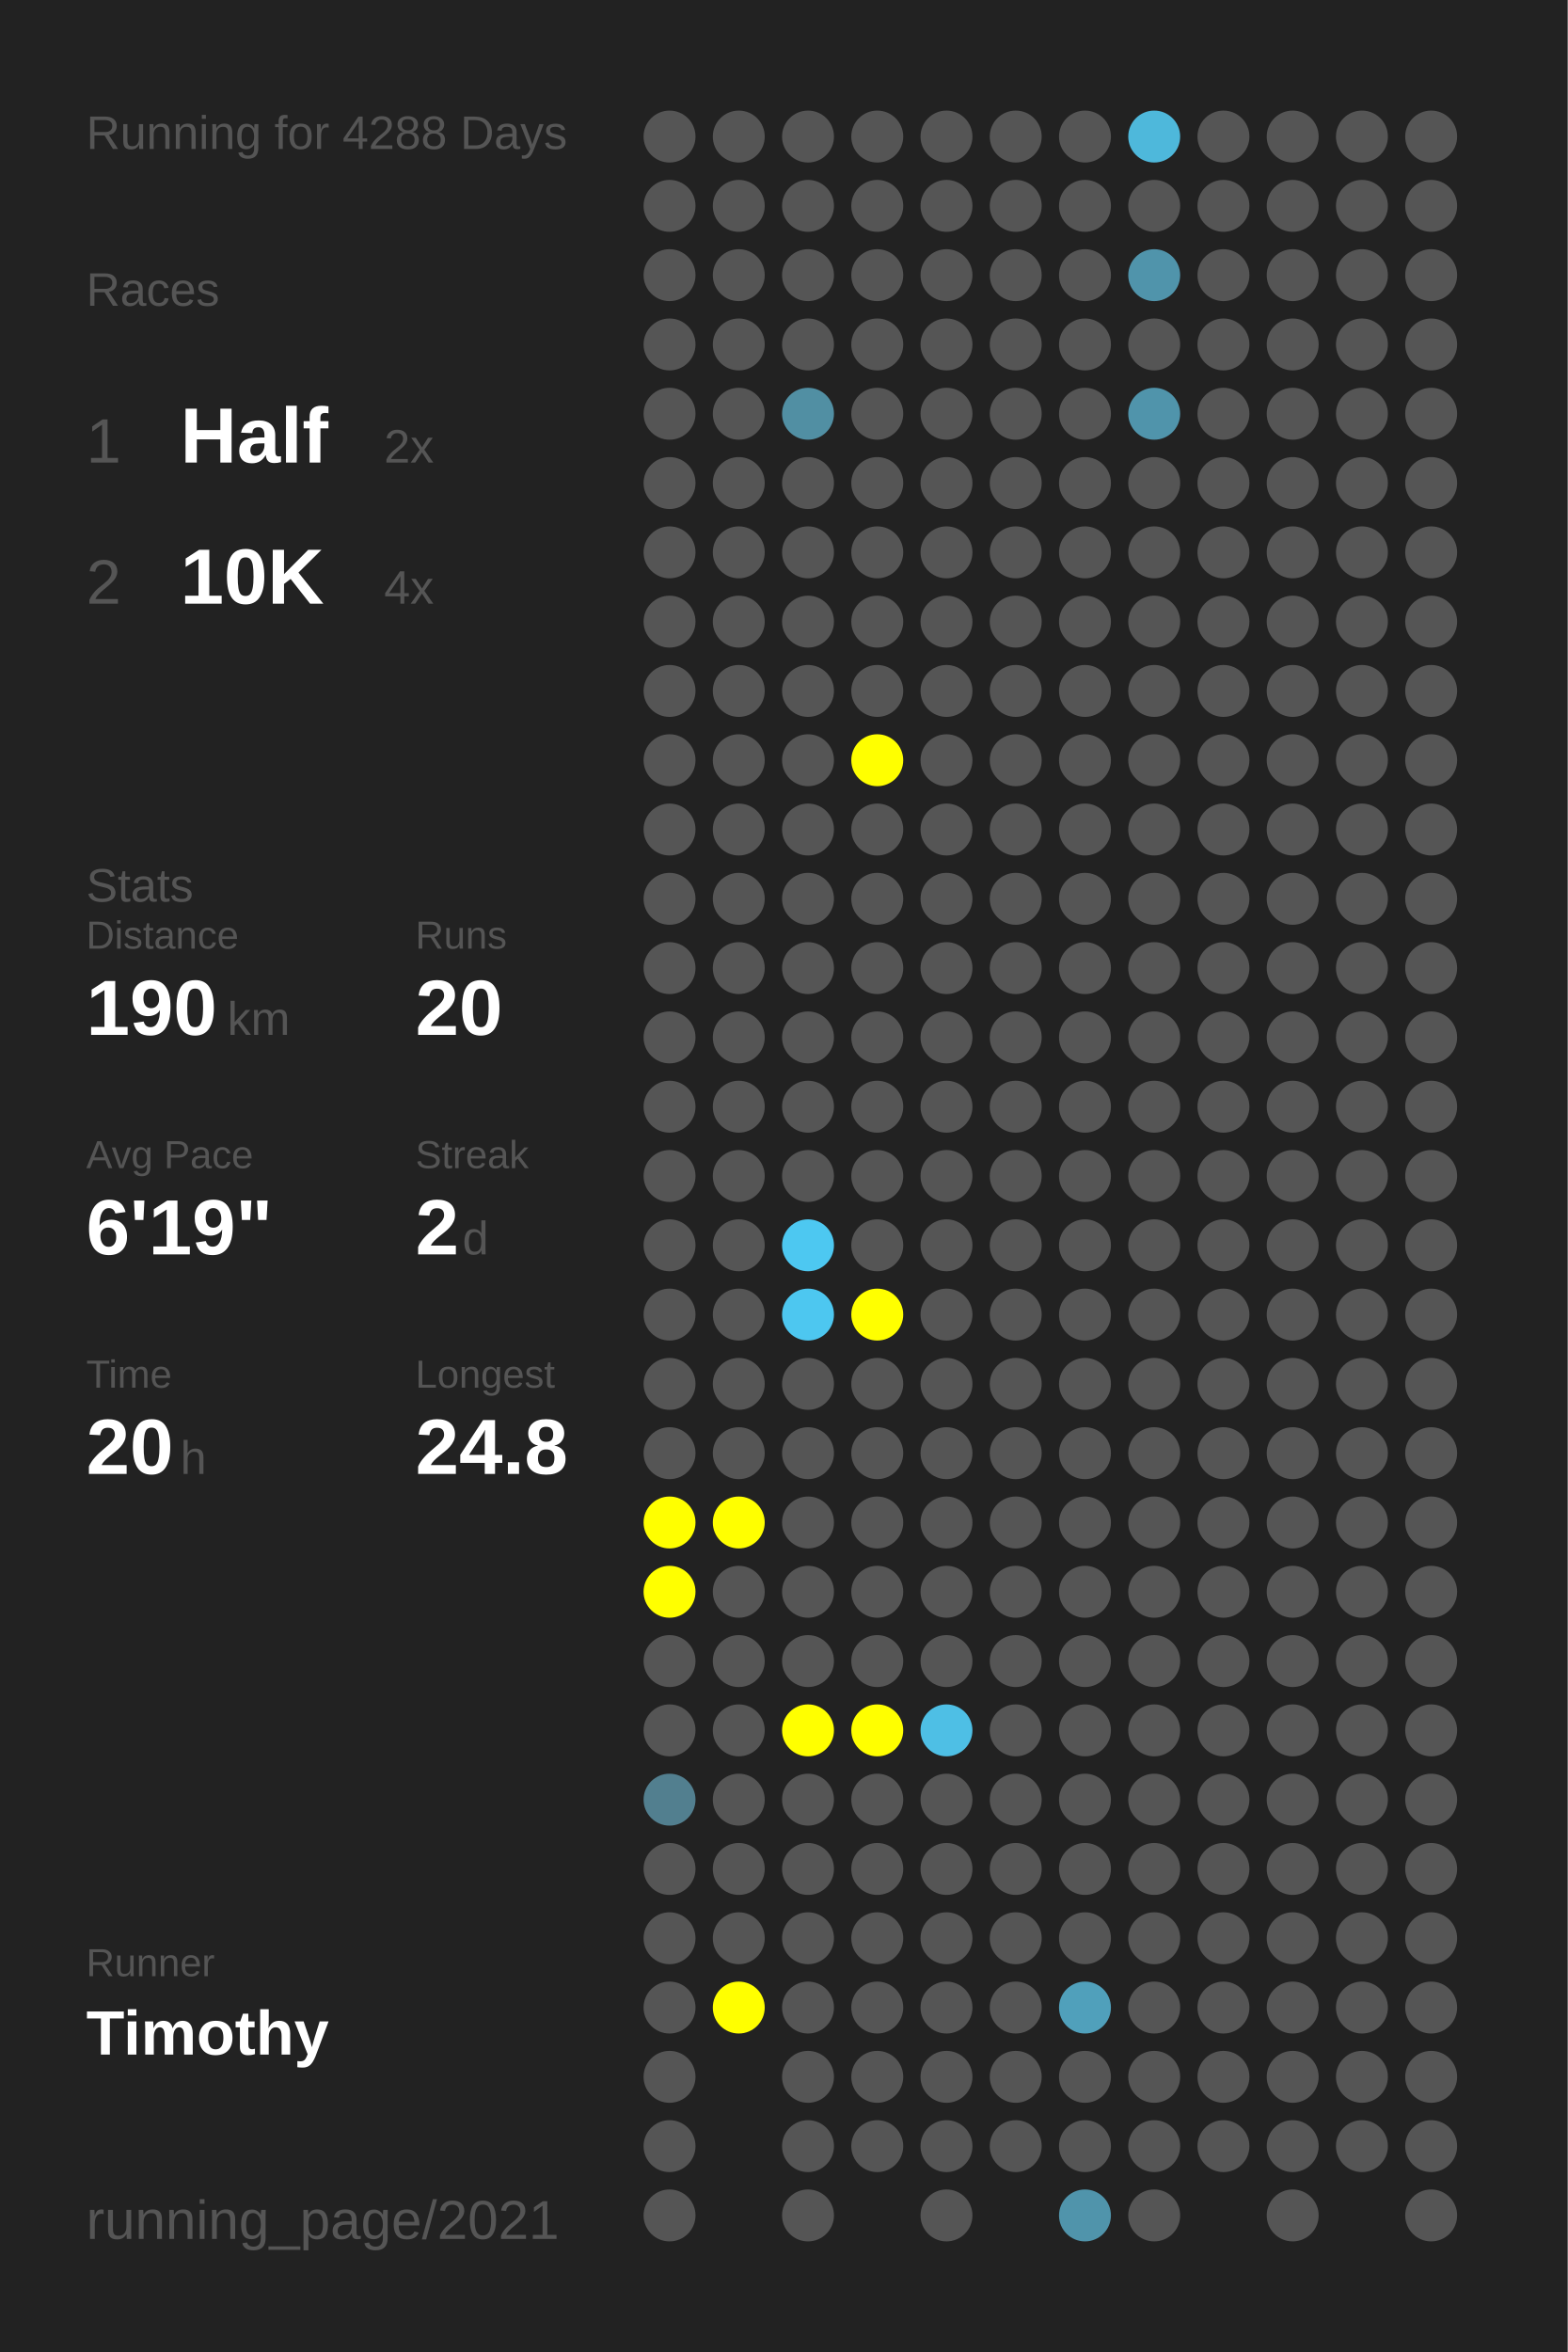
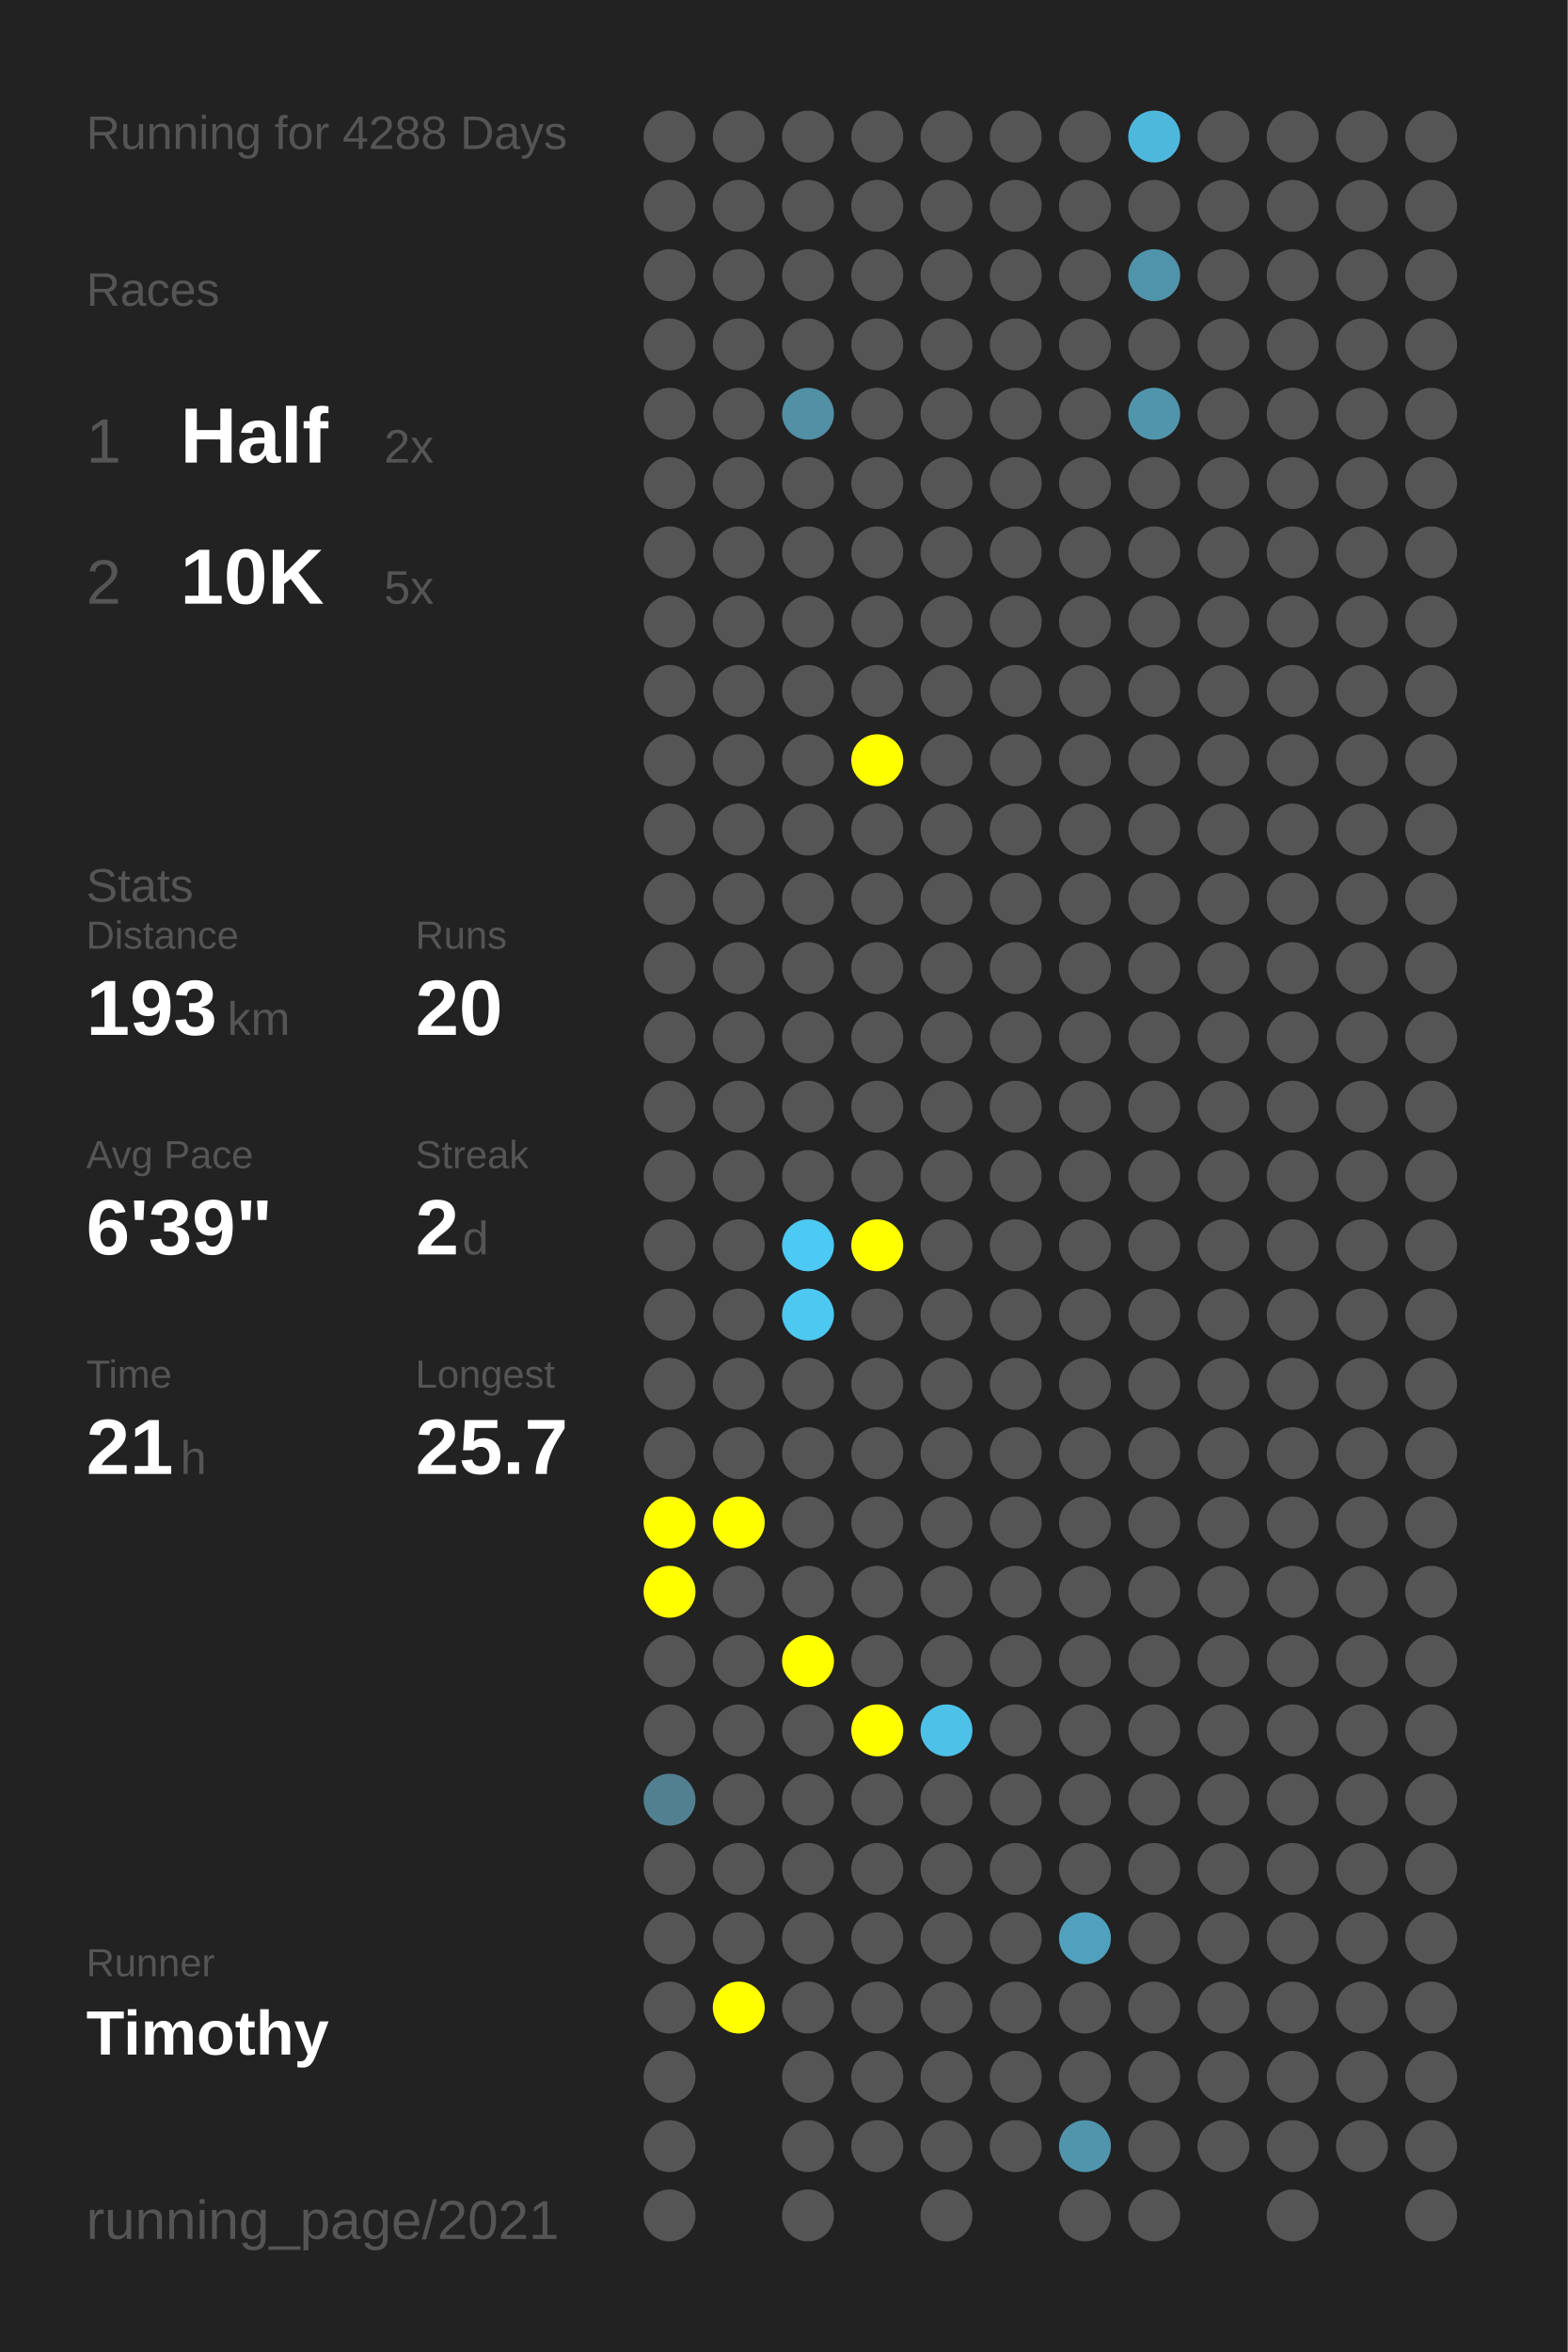
<svg xmlns="http://www.w3.org/2000/svg" baseProfile="full" height="300mm" version="1.1" viewBox="0,0,200,300" width="200mm">
  <defs />
  <rect fill="#222222" height="300" width="200" x="0" y="0" />
  <text fill="#555555" style="font-size:6px; font-family:Arial;" x="11" y="19">Running for 4288 Days</text>
  <text fill="#555555" style="font-size:6px; font-family:Arial;" x="11" y="39">Races</text>
  <text fill="#555555" style="font-size:8px; font-family:Arial;" x="11" y="59">1</text>
  <text fill="#FFFFFF" style="font-size:10px; font-family:Arial; font-weight:bold;" x="23" y="59">Half</text>
  <text fill="#555555" style="font-size:6px; font-family:Arial;" x="49" y="59">2x</text>
  <text fill="#555555" style="font-size:8px; font-family:Arial;" x="11" y="77">2</text>
  <text fill="#FFFFFF" style="font-size:10px; font-family:Arial; font-weight:bold;" x="23" y="77">10K</text>
-   <text fill="#555555" style="font-size:6px; font-family:Arial;" x="49" y="77">4x</text>
+   <text fill="#555555" style="font-size:6px; font-family:Arial;" x="49" y="77">5x</text>
  <text fill="#555555" style="font-size:6px; font-family:Arial;" x="11" y="115">Stats</text>
  <text fill="#555555" style="font-size:5px; font-family:Arial;" x="11" y="121">Distance</text>
-   <text fill="#FFFFFF" style="font-size:10px; font-family:Arial; font-weight:bold;" x="11" y="132">190</text>
+   <text fill="#FFFFFF" style="font-size:10px; font-family:Arial; font-weight:bold;" x="11" y="132">193</text>
  <text fill="#555555" style="font-size:6px; font-family:Arial;" x="29" y="132">km</text>
  <text fill="#555555" style="font-size:5px; font-family:Arial;" x="53" y="121">Runs</text>
  <text fill="#FFFFFF" style="font-size:10px; font-family:Arial; font-weight:bold;" x="53" y="132">20</text>
  <text fill="#555555" style="font-size:5px; font-family:Arial;" x="11" y="149">Avg Pace</text>
-   <text fill="#FFFFFF" style="font-size:10px; font-family:Arial; font-weight:bold;" x="11" y="160">6'19"</text>
+   <text fill="#FFFFFF" style="font-size:10px; font-family:Arial; font-weight:bold;" x="11" y="160">6'39"</text>
  <text fill="#555555" style="font-size:5px; font-family:Arial;" x="53" y="149">Streak</text>
  <text fill="#FFFFFF" style="font-size:10px; font-family:Arial; font-weight:bold;" x="53" y="160">2</text>
  <text fill="#555555" style="font-size:6px; font-family:Arial;" x="59" y="160">d</text>
  <text fill="#555555" style="font-size:5px; font-family:Arial;" x="11" y="177">Time</text>
-   <text fill="#FFFFFF" style="font-size:10px; font-family:Arial; font-weight:bold;" x="11" y="188">20</text>
+   <text fill="#FFFFFF" style="font-size:10px; font-family:Arial; font-weight:bold;" x="11" y="188">21</text>
  <text fill="#555555" style="font-size:6px; font-family:Arial;" x="23" y="188">h</text>
  <text fill="#555555" style="font-size:5px; font-family:Arial;" x="53" y="177">Longest</text>
-   <text fill="#FFFFFF" style="font-size:10px; font-family:Arial; font-weight:bold;" x="53" y="188">24.8</text>
+   <text fill="#FFFFFF" style="font-size:10px; font-family:Arial; font-weight:bold;" x="53" y="188">25.7</text>
  <text fill="#555555" style="font-size:5px; font-family:Arial;" x="11" y="252.065">Runner</text>
  <text fill="#FFFFFF" style="font-size:8px; font-family:Arial; font-weight:bold;" x="11" y="262.065">Timothy</text>
  <text fill="#555555" style="font-size:7px; font-family:Arial;" x="11" y="285.581">running_page/2021</text>
  <circle cx="85.417" cy="17.419" fill="#555555" r="3.312" />
  <circle cx="85.417" cy="26.258" fill="#555555" r="3.312" />
  <circle cx="85.417" cy="35.097" fill="#555555" r="3.312" />
  <circle cx="85.417" cy="43.935" fill="#555555" r="3.312" />
  <circle cx="85.417" cy="52.774" fill="#555555" r="3.312" />
  <circle cx="85.417" cy="61.613" fill="#555555" r="3.312" />
  <circle cx="85.417" cy="70.452" fill="#555555" r="3.312" />
  <circle cx="85.417" cy="79.29" fill="#555555" r="3.312" />
  <circle cx="85.417" cy="88.129" fill="#555555" r="3.312" />
  <circle cx="85.417" cy="96.968" fill="#555555" r="3.312" />
  <circle cx="85.417" cy="105.806" fill="#555555" r="3.312" />
  <circle cx="85.417" cy="114.645" fill="#555555" r="3.312" />
  <circle cx="85.417" cy="123.484" fill="#555555" r="3.312" />
  <circle cx="85.417" cy="132.323" fill="#555555" r="3.312" />
  <circle cx="85.417" cy="141.161" fill="#555555" r="3.312" />
  <circle cx="85.417" cy="150" fill="#555555" r="3.312" />
  <circle cx="85.417" cy="158.839" fill="#555555" r="3.312" />
  <circle cx="85.417" cy="167.677" fill="#555555" r="3.312" />
  <circle cx="85.417" cy="176.516" fill="#555555" r="3.312" />
  <circle cx="85.417" cy="185.355" fill="#555555" r="3.312" />
  <circle cx="85.417" cy="194.194" fill="#FFFF00" r="3.312" />
  <circle cx="85.417" cy="203.032" fill="#FFFF00" r="3.312" />
  <circle cx="85.417" cy="211.871" fill="#555555" r="3.312" />
  <circle cx="85.417" cy="220.71" fill="#555555" r="3.312" />
-   <circle cx="85.417" cy="229.548" fill="#527f8f" r="3.312" />
+   <circle cx="85.417" cy="229.548" fill="#528090" r="3.312" />
  <circle cx="85.417" cy="238.387" fill="#555555" r="3.312" />
  <circle cx="85.417" cy="247.226" fill="#555555" r="3.312" />
  <circle cx="85.417" cy="256.065" fill="#555555" r="3.312" />
  <circle cx="85.417" cy="264.903" fill="#555555" r="3.312" />
  <circle cx="85.417" cy="273.742" fill="#555555" r="3.312" />
  <circle cx="85.417" cy="282.581" fill="#555555" r="3.312" />
  <circle cx="94.25" cy="17.419" fill="#555555" r="3.312" />
  <circle cx="94.25" cy="26.258" fill="#555555" r="3.312" />
  <circle cx="94.25" cy="35.097" fill="#555555" r="3.312" />
  <circle cx="94.25" cy="43.935" fill="#555555" r="3.312" />
  <circle cx="94.25" cy="52.774" fill="#555555" r="3.312" />
  <circle cx="94.25" cy="61.613" fill="#555555" r="3.312" />
  <circle cx="94.25" cy="70.452" fill="#555555" r="3.312" />
  <circle cx="94.25" cy="79.29" fill="#555555" r="3.312" />
  <circle cx="94.25" cy="88.129" fill="#555555" r="3.312" />
  <circle cx="94.25" cy="96.968" fill="#555555" r="3.312" />
  <circle cx="94.25" cy="105.806" fill="#555555" r="3.312" />
  <circle cx="94.25" cy="114.645" fill="#555555" r="3.312" />
  <circle cx="94.25" cy="123.484" fill="#555555" r="3.312" />
  <circle cx="94.25" cy="132.323" fill="#555555" r="3.312" />
  <circle cx="94.25" cy="141.161" fill="#555555" r="3.312" />
  <circle cx="94.25" cy="150" fill="#555555" r="3.312" />
  <circle cx="94.25" cy="158.839" fill="#555555" r="3.312" />
  <circle cx="94.25" cy="167.677" fill="#555555" r="3.312" />
  <circle cx="94.25" cy="176.516" fill="#555555" r="3.312" />
  <circle cx="94.25" cy="185.355" fill="#555555" r="3.312" />
  <circle cx="94.25" cy="194.194" fill="#FFFF00" r="3.312" />
  <circle cx="94.25" cy="203.032" fill="#555555" r="3.312" />
  <circle cx="94.25" cy="211.871" fill="#555555" r="3.312" />
  <circle cx="94.25" cy="220.71" fill="#555555" r="3.312" />
  <circle cx="94.25" cy="229.548" fill="#555555" r="3.312" />
  <circle cx="94.25" cy="238.387" fill="#555555" r="3.312" />
  <circle cx="94.25" cy="247.226" fill="#555555" r="3.312" />
  <circle cx="94.25" cy="256.065" fill="#FFFF00" r="3.312" />
  <circle cx="103.083" cy="17.419" fill="#555555" r="3.312" />
  <circle cx="103.083" cy="26.258" fill="#555555" r="3.312" />
  <circle cx="103.083" cy="35.097" fill="#555555" r="3.312" />
  <circle cx="103.083" cy="43.935" fill="#555555" r="3.312" />
-   <circle cx="103.083" cy="52.774" fill="#518fa3" r="3.312" />
+   <circle cx="103.083" cy="52.774" fill="#5190a5" r="3.312" />
  <circle cx="103.083" cy="61.613" fill="#555555" r="3.312" />
  <circle cx="103.083" cy="70.452" fill="#555555" r="3.312" />
  <circle cx="103.083" cy="79.29" fill="#555555" r="3.312" />
  <circle cx="103.083" cy="88.129" fill="#555555" r="3.312" />
  <circle cx="103.083" cy="96.968" fill="#555555" r="3.312" />
  <circle cx="103.083" cy="105.806" fill="#555555" r="3.312" />
  <circle cx="103.083" cy="114.645" fill="#555555" r="3.312" />
  <circle cx="103.083" cy="123.484" fill="#555555" r="3.312" />
  <circle cx="103.083" cy="132.323" fill="#555555" r="3.312" />
  <circle cx="103.083" cy="141.161" fill="#555555" r="3.312" />
  <circle cx="103.083" cy="150" fill="#555555" r="3.312" />
-   <circle cx="103.083" cy="158.839" fill="#4dc8f1" r="3.312" />
-   <circle cx="103.083" cy="167.677" fill="#4dc7f0" r="3.312" />
+   <circle cx="103.083" cy="158.839" fill="#4dcaf4" r="3.312" />
+   <circle cx="103.083" cy="167.677" fill="#4dc8f1" r="3.312" />
  <circle cx="103.083" cy="176.516" fill="#555555" r="3.312" />
  <circle cx="103.083" cy="185.355" fill="#555555" r="3.312" />
  <circle cx="103.083" cy="194.194" fill="#555555" r="3.312" />
  <circle cx="103.083" cy="203.032" fill="#555555" r="3.312" />
-   <circle cx="103.083" cy="211.871" fill="#555555" r="3.312" />
-   <circle cx="103.083" cy="220.71" fill="#FFFF00" r="3.312" />
+   <circle cx="103.083" cy="211.871" fill="#FFFF00" r="3.312" />
+   <circle cx="103.083" cy="220.71" fill="#555555" r="3.312" />
  <circle cx="103.083" cy="229.548" fill="#555555" r="3.312" />
  <circle cx="103.083" cy="238.387" fill="#555555" r="3.312" />
  <circle cx="103.083" cy="247.226" fill="#555555" r="3.312" />
  <circle cx="103.083" cy="256.065" fill="#555555" r="3.312" />
  <circle cx="103.083" cy="264.903" fill="#555555" r="3.312" />
  <circle cx="103.083" cy="273.742" fill="#555555" r="3.312" />
  <circle cx="103.083" cy="282.581" fill="#555555" r="3.312" />
  <circle cx="111.917" cy="17.419" fill="#555555" r="3.312" />
  <circle cx="111.917" cy="26.258" fill="#555555" r="3.312" />
  <circle cx="111.917" cy="35.097" fill="#555555" r="3.312" />
  <circle cx="111.917" cy="43.935" fill="#555555" r="3.312" />
  <circle cx="111.917" cy="52.774" fill="#555555" r="3.312" />
  <circle cx="111.917" cy="61.613" fill="#555555" r="3.312" />
  <circle cx="111.917" cy="70.452" fill="#555555" r="3.312" />
  <circle cx="111.917" cy="79.29" fill="#555555" r="3.312" />
  <circle cx="111.917" cy="88.129" fill="#555555" r="3.312" />
  <circle cx="111.917" cy="96.968" fill="#FFFF00" r="3.312" />
  <circle cx="111.917" cy="105.806" fill="#555555" r="3.312" />
  <circle cx="111.917" cy="114.645" fill="#555555" r="3.312" />
  <circle cx="111.917" cy="123.484" fill="#555555" r="3.312" />
  <circle cx="111.917" cy="132.323" fill="#555555" r="3.312" />
  <circle cx="111.917" cy="141.161" fill="#555555" r="3.312" />
  <circle cx="111.917" cy="150" fill="#555555" r="3.312" />
-   <circle cx="111.917" cy="158.839" fill="#555555" r="3.312" />
-   <circle cx="111.917" cy="167.677" fill="#FFFF00" r="3.312" />
+   <circle cx="111.917" cy="158.839" fill="#FFFF00" r="3.312" />
+   <circle cx="111.917" cy="167.677" fill="#555555" r="3.312" />
  <circle cx="111.917" cy="176.516" fill="#555555" r="3.312" />
  <circle cx="111.917" cy="185.355" fill="#555555" r="3.312" />
  <circle cx="111.917" cy="194.194" fill="#555555" r="3.312" />
  <circle cx="111.917" cy="203.032" fill="#555555" r="3.312" />
  <circle cx="111.917" cy="211.871" fill="#555555" r="3.312" />
  <circle cx="111.917" cy="220.71" fill="#FFFF00" r="3.312" />
  <circle cx="111.917" cy="229.548" fill="#555555" r="3.312" />
  <circle cx="111.917" cy="238.387" fill="#555555" r="3.312" />
  <circle cx="111.917" cy="247.226" fill="#555555" r="3.312" />
  <circle cx="111.917" cy="256.065" fill="#555555" r="3.312" />
  <circle cx="111.917" cy="264.903" fill="#555555" r="3.312" />
  <circle cx="111.917" cy="273.742" fill="#555555" r="3.312" />
  <circle cx="120.75" cy="17.419" fill="#555555" r="3.312" />
  <circle cx="120.75" cy="26.258" fill="#555555" r="3.312" />
  <circle cx="120.75" cy="35.097" fill="#555555" r="3.312" />
  <circle cx="120.75" cy="43.935" fill="#555555" r="3.312" />
  <circle cx="120.75" cy="52.774" fill="#555555" r="3.312" />
  <circle cx="120.75" cy="61.613" fill="#555555" r="3.312" />
  <circle cx="120.75" cy="70.452" fill="#555555" r="3.312" />
  <circle cx="120.75" cy="79.29" fill="#555555" r="3.312" />
  <circle cx="120.75" cy="88.129" fill="#555555" r="3.312" />
  <circle cx="120.75" cy="96.968" fill="#555555" r="3.312" />
  <circle cx="120.75" cy="105.806" fill="#555555" r="3.312" />
  <circle cx="120.75" cy="114.645" fill="#555555" r="3.312" />
  <circle cx="120.75" cy="123.484" fill="#555555" r="3.312" />
  <circle cx="120.75" cy="132.323" fill="#555555" r="3.312" />
  <circle cx="120.75" cy="141.161" fill="#555555" r="3.312" />
  <circle cx="120.75" cy="150" fill="#555555" r="3.312" />
  <circle cx="120.75" cy="158.839" fill="#555555" r="3.312" />
  <circle cx="120.75" cy="167.677" fill="#555555" r="3.312" />
  <circle cx="120.75" cy="176.516" fill="#555555" r="3.312" />
  <circle cx="120.75" cy="185.355" fill="#555555" r="3.312" />
  <circle cx="120.75" cy="194.194" fill="#555555" r="3.312" />
  <circle cx="120.75" cy="203.032" fill="#555555" r="3.312" />
  <circle cx="120.75" cy="211.871" fill="#555555" r="3.312" />
-   <circle cx="120.75" cy="220.71" fill="#4ebfe5" r="3.312" />
+   <circle cx="120.75" cy="220.71" fill="#4ec1e8" r="3.312" />
  <circle cx="120.75" cy="229.548" fill="#555555" r="3.312" />
  <circle cx="120.75" cy="238.387" fill="#555555" r="3.312" />
  <circle cx="120.75" cy="247.226" fill="#555555" r="3.312" />
  <circle cx="120.75" cy="256.065" fill="#555555" r="3.312" />
  <circle cx="120.75" cy="264.903" fill="#555555" r="3.312" />
  <circle cx="120.75" cy="273.742" fill="#555555" r="3.312" />
  <circle cx="120.75" cy="282.581" fill="#555555" r="3.312" />
  <circle cx="129.583" cy="17.419" fill="#555555" r="3.312" />
  <circle cx="129.583" cy="26.258" fill="#555555" r="3.312" />
  <circle cx="129.583" cy="35.097" fill="#555555" r="3.312" />
  <circle cx="129.583" cy="43.935" fill="#555555" r="3.312" />
  <circle cx="129.583" cy="52.774" fill="#555555" r="3.312" />
  <circle cx="129.583" cy="61.613" fill="#555555" r="3.312" />
  <circle cx="129.583" cy="70.452" fill="#555555" r="3.312" />
  <circle cx="129.583" cy="79.29" fill="#555555" r="3.312" />
  <circle cx="129.583" cy="88.129" fill="#555555" r="3.312" />
  <circle cx="129.583" cy="96.968" fill="#555555" r="3.312" />
  <circle cx="129.583" cy="105.806" fill="#555555" r="3.312" />
  <circle cx="129.583" cy="114.645" fill="#555555" r="3.312" />
  <circle cx="129.583" cy="123.484" fill="#555555" r="3.312" />
  <circle cx="129.583" cy="132.323" fill="#555555" r="3.312" />
  <circle cx="129.583" cy="141.161" fill="#555555" r="3.312" />
  <circle cx="129.583" cy="150" fill="#555555" r="3.312" />
  <circle cx="129.583" cy="158.839" fill="#555555" r="3.312" />
  <circle cx="129.583" cy="167.677" fill="#555555" r="3.312" />
  <circle cx="129.583" cy="176.516" fill="#555555" r="3.312" />
  <circle cx="129.583" cy="185.355" fill="#555555" r="3.312" />
  <circle cx="129.583" cy="194.194" fill="#555555" r="3.312" />
  <circle cx="129.583" cy="203.032" fill="#555555" r="3.312" />
  <circle cx="129.583" cy="211.871" fill="#555555" r="3.312" />
  <circle cx="129.583" cy="220.71" fill="#555555" r="3.312" />
  <circle cx="129.583" cy="229.548" fill="#555555" r="3.312" />
  <circle cx="129.583" cy="238.387" fill="#555555" r="3.312" />
  <circle cx="129.583" cy="247.226" fill="#555555" r="3.312" />
  <circle cx="129.583" cy="256.065" fill="#555555" r="3.312" />
  <circle cx="129.583" cy="264.903" fill="#555555" r="3.312" />
  <circle cx="129.583" cy="273.742" fill="#555555" r="3.312" />
  <circle cx="138.417" cy="17.419" fill="#555555" r="3.312" />
  <circle cx="138.417" cy="26.258" fill="#555555" r="3.312" />
  <circle cx="138.417" cy="35.097" fill="#555555" r="3.312" />
  <circle cx="138.417" cy="43.935" fill="#555555" r="3.312" />
  <circle cx="138.417" cy="52.774" fill="#555555" r="3.312" />
  <circle cx="138.417" cy="61.613" fill="#555555" r="3.312" />
  <circle cx="138.417" cy="70.452" fill="#555555" r="3.312" />
  <circle cx="138.417" cy="79.29" fill="#555555" r="3.312" />
  <circle cx="138.417" cy="88.129" fill="#555555" r="3.312" />
  <circle cx="138.417" cy="96.968" fill="#555555" r="3.312" />
  <circle cx="138.417" cy="105.806" fill="#555555" r="3.312" />
  <circle cx="138.417" cy="114.645" fill="#555555" r="3.312" />
  <circle cx="138.417" cy="123.484" fill="#555555" r="3.312" />
  <circle cx="138.417" cy="132.323" fill="#555555" r="3.312" />
  <circle cx="138.417" cy="141.161" fill="#555555" r="3.312" />
  <circle cx="138.417" cy="150" fill="#555555" r="3.312" />
  <circle cx="138.417" cy="158.839" fill="#555555" r="3.312" />
  <circle cx="138.417" cy="167.677" fill="#555555" r="3.312" />
  <circle cx="138.417" cy="176.516" fill="#555555" r="3.312" />
  <circle cx="138.417" cy="185.355" fill="#555555" r="3.312" />
  <circle cx="138.417" cy="194.194" fill="#555555" r="3.312" />
  <circle cx="138.417" cy="203.032" fill="#555555" r="3.312" />
  <circle cx="138.417" cy="211.871" fill="#555555" r="3.312" />
  <circle cx="138.417" cy="220.71" fill="#555555" r="3.312" />
  <circle cx="138.417" cy="229.548" fill="#555555" r="3.312" />
  <circle cx="138.417" cy="238.387" fill="#555555" r="3.312" />
-   <circle cx="138.417" cy="247.226" fill="#555555" r="3.312" />
-   <circle cx="138.417" cy="256.065" fill="#50a0bb" r="3.312" />
+   <circle cx="138.417" cy="247.226" fill="#50a1bd" r="3.312" />
+   <circle cx="138.417" cy="256.065" fill="#555555" r="3.312" />
  <circle cx="138.417" cy="264.903" fill="#555555" r="3.312" />
-   <circle cx="138.417" cy="273.742" fill="#555555" r="3.312" />
-   <circle cx="138.417" cy="282.581" fill="#5094ab" r="3.312" />
-   <circle cx="147.25" cy="17.419" fill="#4eb8db" r="3.312" />
+   <circle cx="138.417" cy="273.742" fill="#5095ac" r="3.312" />
+   <circle cx="138.417" cy="282.581" fill="#555555" r="3.312" />
+   <circle cx="147.25" cy="17.419" fill="#4eb8dc" r="3.312" />
  <circle cx="147.25" cy="26.258" fill="#555555" r="3.312" />
  <circle cx="147.25" cy="35.097" fill="#5094ab" r="3.312" />
  <circle cx="147.25" cy="43.935" fill="#555555" r="3.312" />
-   <circle cx="147.25" cy="52.774" fill="#5094ab" r="3.312" />
+   <circle cx="147.25" cy="52.774" fill="#5095ac" r="3.312" />
  <circle cx="147.25" cy="61.613" fill="#555555" r="3.312" />
  <circle cx="147.25" cy="70.452" fill="#555555" r="3.312" />
  <circle cx="147.25" cy="79.29" fill="#555555" r="3.312" />
  <circle cx="147.25" cy="88.129" fill="#555555" r="3.312" />
  <circle cx="147.25" cy="96.968" fill="#555555" r="3.312" />
  <circle cx="147.25" cy="105.806" fill="#555555" r="3.312" />
  <circle cx="147.25" cy="114.645" fill="#555555" r="3.312" />
  <circle cx="147.25" cy="123.484" fill="#555555" r="3.312" />
  <circle cx="147.25" cy="132.323" fill="#555555" r="3.312" />
  <circle cx="147.25" cy="141.161" fill="#555555" r="3.312" />
  <circle cx="147.25" cy="150" fill="#555555" r="3.312" />
  <circle cx="147.25" cy="158.839" fill="#555555" r="3.312" />
  <circle cx="147.25" cy="167.677" fill="#555555" r="3.312" />
  <circle cx="147.25" cy="176.516" fill="#555555" r="3.312" />
  <circle cx="147.25" cy="185.355" fill="#555555" r="3.312" />
  <circle cx="147.25" cy="194.194" fill="#555555" r="3.312" />
  <circle cx="147.25" cy="203.032" fill="#555555" r="3.312" />
  <circle cx="147.25" cy="211.871" fill="#555555" r="3.312" />
  <circle cx="147.25" cy="220.71" fill="#555555" r="3.312" />
  <circle cx="147.25" cy="229.548" fill="#555555" r="3.312" />
  <circle cx="147.25" cy="238.387" fill="#555555" r="3.312" />
  <circle cx="147.25" cy="247.226" fill="#555555" r="3.312" />
  <circle cx="147.25" cy="256.065" fill="#555555" r="3.312" />
  <circle cx="147.25" cy="264.903" fill="#555555" r="3.312" />
  <circle cx="147.25" cy="273.742" fill="#555555" r="3.312" />
  <circle cx="147.25" cy="282.581" fill="#555555" r="3.312" />
  <circle cx="156.083" cy="17.419" fill="#555555" r="3.312" />
  <circle cx="156.083" cy="26.258" fill="#555555" r="3.312" />
  <circle cx="156.083" cy="35.097" fill="#555555" r="3.312" />
  <circle cx="156.083" cy="43.935" fill="#555555" r="3.312" />
  <circle cx="156.083" cy="52.774" fill="#555555" r="3.312" />
  <circle cx="156.083" cy="61.613" fill="#555555" r="3.312" />
  <circle cx="156.083" cy="70.452" fill="#555555" r="3.312" />
  <circle cx="156.083" cy="79.29" fill="#555555" r="3.312" />
  <circle cx="156.083" cy="88.129" fill="#555555" r="3.312" />
  <circle cx="156.083" cy="96.968" fill="#555555" r="3.312" />
  <circle cx="156.083" cy="105.806" fill="#555555" r="3.312" />
  <circle cx="156.083" cy="114.645" fill="#555555" r="3.312" />
  <circle cx="156.083" cy="123.484" fill="#555555" r="3.312" />
  <circle cx="156.083" cy="132.323" fill="#555555" r="3.312" />
  <circle cx="156.083" cy="141.161" fill="#555555" r="3.312" />
  <circle cx="156.083" cy="150" fill="#555555" r="3.312" />
  <circle cx="156.083" cy="158.839" fill="#555555" r="3.312" />
  <circle cx="156.083" cy="167.677" fill="#555555" r="3.312" />
  <circle cx="156.083" cy="176.516" fill="#555555" r="3.312" />
  <circle cx="156.083" cy="185.355" fill="#555555" r="3.312" />
  <circle cx="156.083" cy="194.194" fill="#555555" r="3.312" />
  <circle cx="156.083" cy="203.032" fill="#555555" r="3.312" />
  <circle cx="156.083" cy="211.871" fill="#555555" r="3.312" />
  <circle cx="156.083" cy="220.71" fill="#555555" r="3.312" />
  <circle cx="156.083" cy="229.548" fill="#555555" r="3.312" />
  <circle cx="156.083" cy="238.387" fill="#555555" r="3.312" />
  <circle cx="156.083" cy="247.226" fill="#555555" r="3.312" />
  <circle cx="156.083" cy="256.065" fill="#555555" r="3.312" />
  <circle cx="156.083" cy="264.903" fill="#555555" r="3.312" />
  <circle cx="156.083" cy="273.742" fill="#555555" r="3.312" />
  <circle cx="164.917" cy="17.419" fill="#555555" r="3.312" />
  <circle cx="164.917" cy="26.258" fill="#555555" r="3.312" />
  <circle cx="164.917" cy="35.097" fill="#555555" r="3.312" />
  <circle cx="164.917" cy="43.935" fill="#555555" r="3.312" />
  <circle cx="164.917" cy="52.774" fill="#555555" r="3.312" />
  <circle cx="164.917" cy="61.613" fill="#555555" r="3.312" />
  <circle cx="164.917" cy="70.452" fill="#555555" r="3.312" />
  <circle cx="164.917" cy="79.29" fill="#555555" r="3.312" />
  <circle cx="164.917" cy="88.129" fill="#555555" r="3.312" />
  <circle cx="164.917" cy="96.968" fill="#555555" r="3.312" />
  <circle cx="164.917" cy="105.806" fill="#555555" r="3.312" />
  <circle cx="164.917" cy="114.645" fill="#555555" r="3.312" />
  <circle cx="164.917" cy="123.484" fill="#555555" r="3.312" />
  <circle cx="164.917" cy="132.323" fill="#555555" r="3.312" />
  <circle cx="164.917" cy="141.161" fill="#555555" r="3.312" />
  <circle cx="164.917" cy="150" fill="#555555" r="3.312" />
  <circle cx="164.917" cy="158.839" fill="#555555" r="3.312" />
  <circle cx="164.917" cy="167.677" fill="#555555" r="3.312" />
  <circle cx="164.917" cy="176.516" fill="#555555" r="3.312" />
  <circle cx="164.917" cy="185.355" fill="#555555" r="3.312" />
  <circle cx="164.917" cy="194.194" fill="#555555" r="3.312" />
  <circle cx="164.917" cy="203.032" fill="#555555" r="3.312" />
  <circle cx="164.917" cy="211.871" fill="#555555" r="3.312" />
  <circle cx="164.917" cy="220.71" fill="#555555" r="3.312" />
  <circle cx="164.917" cy="229.548" fill="#555555" r="3.312" />
  <circle cx="164.917" cy="238.387" fill="#555555" r="3.312" />
  <circle cx="164.917" cy="247.226" fill="#555555" r="3.312" />
  <circle cx="164.917" cy="256.065" fill="#555555" r="3.312" />
  <circle cx="164.917" cy="264.903" fill="#555555" r="3.312" />
  <circle cx="164.917" cy="273.742" fill="#555555" r="3.312" />
  <circle cx="164.917" cy="282.581" fill="#555555" r="3.312" />
  <circle cx="173.75" cy="17.419" fill="#555555" r="3.312" />
  <circle cx="173.75" cy="26.258" fill="#555555" r="3.312" />
  <circle cx="173.75" cy="35.097" fill="#555555" r="3.312" />
  <circle cx="173.75" cy="43.935" fill="#555555" r="3.312" />
  <circle cx="173.75" cy="52.774" fill="#555555" r="3.312" />
  <circle cx="173.75" cy="61.613" fill="#555555" r="3.312" />
  <circle cx="173.75" cy="70.452" fill="#555555" r="3.312" />
  <circle cx="173.75" cy="79.29" fill="#555555" r="3.312" />
  <circle cx="173.75" cy="88.129" fill="#555555" r="3.312" />
  <circle cx="173.75" cy="96.968" fill="#555555" r="3.312" />
  <circle cx="173.75" cy="105.806" fill="#555555" r="3.312" />
  <circle cx="173.75" cy="114.645" fill="#555555" r="3.312" />
  <circle cx="173.75" cy="123.484" fill="#555555" r="3.312" />
  <circle cx="173.75" cy="132.323" fill="#555555" r="3.312" />
  <circle cx="173.75" cy="141.161" fill="#555555" r="3.312" />
  <circle cx="173.75" cy="150" fill="#555555" r="3.312" />
  <circle cx="173.75" cy="158.839" fill="#555555" r="3.312" />
  <circle cx="173.75" cy="167.677" fill="#555555" r="3.312" />
  <circle cx="173.75" cy="176.516" fill="#555555" r="3.312" />
  <circle cx="173.75" cy="185.355" fill="#555555" r="3.312" />
  <circle cx="173.75" cy="194.194" fill="#555555" r="3.312" />
  <circle cx="173.75" cy="203.032" fill="#555555" r="3.312" />
  <circle cx="173.75" cy="211.871" fill="#555555" r="3.312" />
  <circle cx="173.75" cy="220.71" fill="#555555" r="3.312" />
  <circle cx="173.75" cy="229.548" fill="#555555" r="3.312" />
  <circle cx="173.75" cy="238.387" fill="#555555" r="3.312" />
  <circle cx="173.75" cy="247.226" fill="#555555" r="3.312" />
  <circle cx="173.75" cy="256.065" fill="#555555" r="3.312" />
  <circle cx="173.75" cy="264.903" fill="#555555" r="3.312" />
  <circle cx="173.75" cy="273.742" fill="#555555" r="3.312" />
  <circle cx="182.583" cy="17.419" fill="#555555" r="3.312" />
  <circle cx="182.583" cy="26.258" fill="#555555" r="3.312" />
  <circle cx="182.583" cy="35.097" fill="#555555" r="3.312" />
  <circle cx="182.583" cy="43.935" fill="#555555" r="3.312" />
  <circle cx="182.583" cy="52.774" fill="#555555" r="3.312" />
  <circle cx="182.583" cy="61.613" fill="#555555" r="3.312" />
  <circle cx="182.583" cy="70.452" fill="#555555" r="3.312" />
  <circle cx="182.583" cy="79.29" fill="#555555" r="3.312" />
  <circle cx="182.583" cy="88.129" fill="#555555" r="3.312" />
  <circle cx="182.583" cy="96.968" fill="#555555" r="3.312" />
  <circle cx="182.583" cy="105.806" fill="#555555" r="3.312" />
  <circle cx="182.583" cy="114.645" fill="#555555" r="3.312" />
  <circle cx="182.583" cy="123.484" fill="#555555" r="3.312" />
  <circle cx="182.583" cy="132.323" fill="#555555" r="3.312" />
  <circle cx="182.583" cy="141.161" fill="#555555" r="3.312" />
  <circle cx="182.583" cy="150" fill="#555555" r="3.312" />
  <circle cx="182.583" cy="158.839" fill="#555555" r="3.312" />
  <circle cx="182.583" cy="167.677" fill="#555555" r="3.312" />
  <circle cx="182.583" cy="176.516" fill="#555555" r="3.312" />
  <circle cx="182.583" cy="185.355" fill="#555555" r="3.312" />
  <circle cx="182.583" cy="194.194" fill="#555555" r="3.312" />
  <circle cx="182.583" cy="203.032" fill="#555555" r="3.312" />
  <circle cx="182.583" cy="211.871" fill="#555555" r="3.312" />
  <circle cx="182.583" cy="220.71" fill="#555555" r="3.312" />
  <circle cx="182.583" cy="229.548" fill="#555555" r="3.312" />
  <circle cx="182.583" cy="238.387" fill="#555555" r="3.312" />
  <circle cx="182.583" cy="247.226" fill="#555555" r="3.312" />
  <circle cx="182.583" cy="256.065" fill="#555555" r="3.312" />
  <circle cx="182.583" cy="264.903" fill="#555555" r="3.312" />
  <circle cx="182.583" cy="273.742" fill="#555555" r="3.312" />
  <circle cx="182.583" cy="282.581" fill="#555555" r="3.312" />
</svg>
